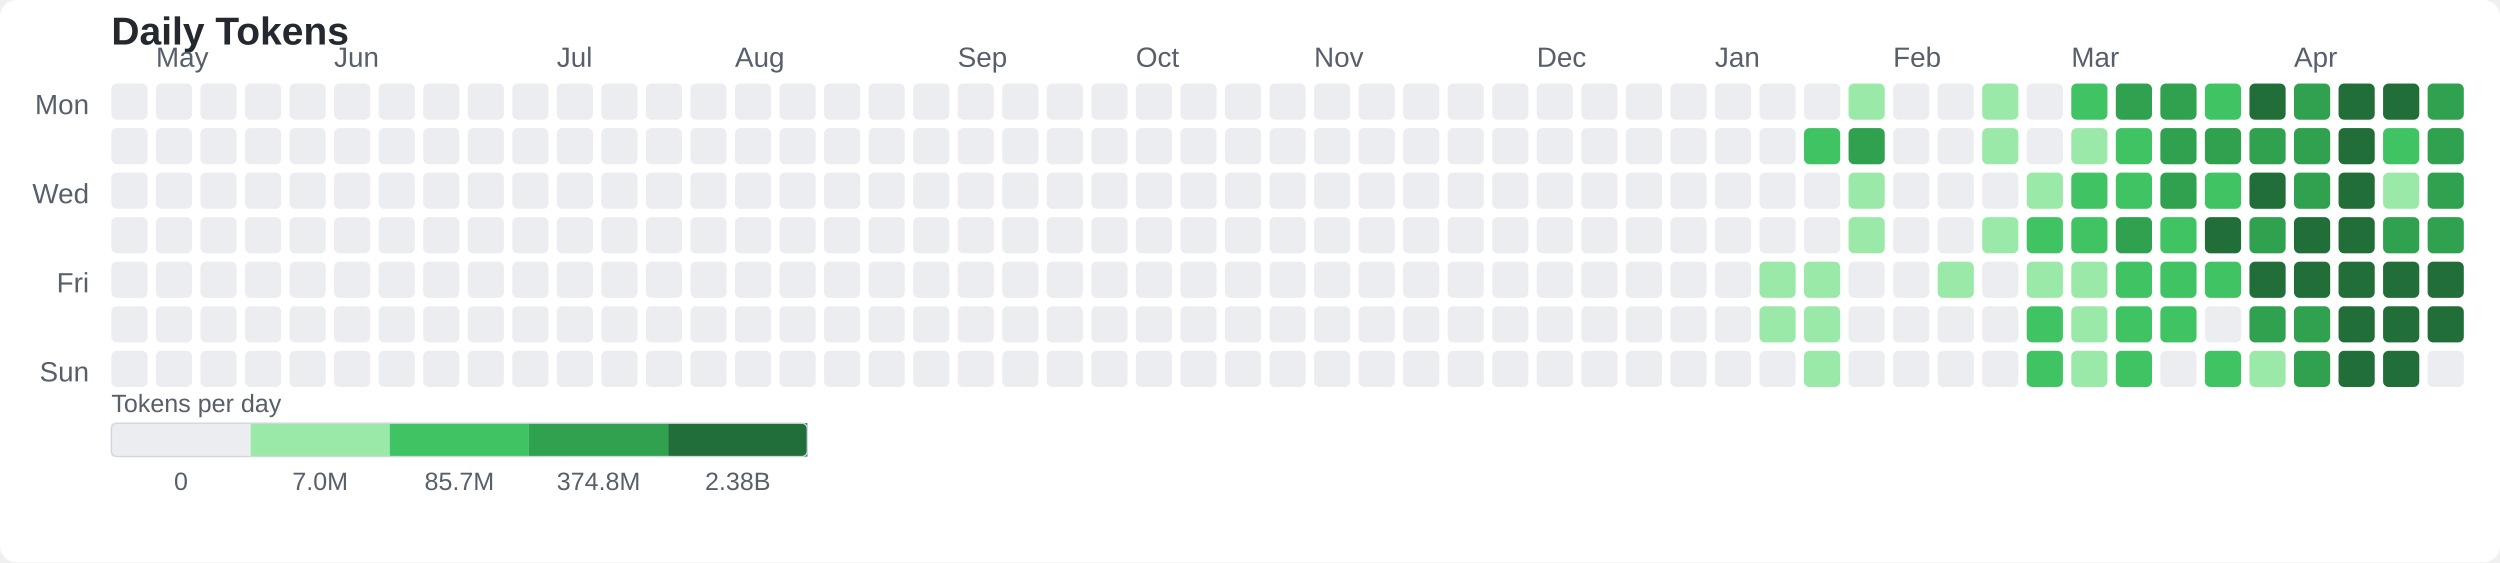
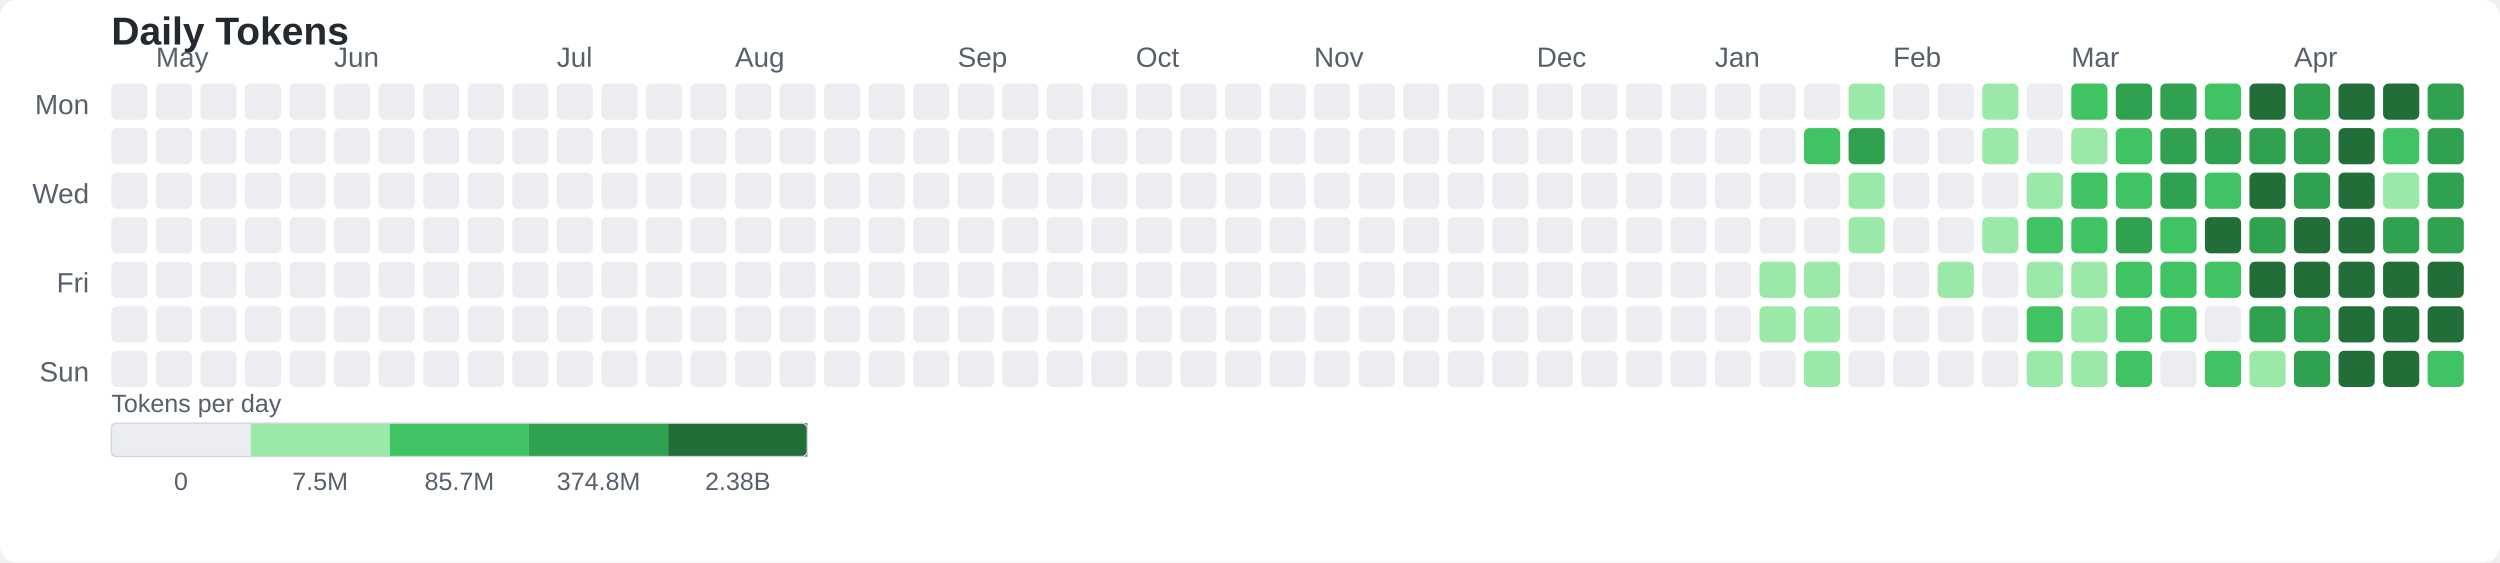
<svg xmlns="http://www.w3.org/2000/svg" width="898" height="202" viewBox="0 0 898 202">
  <rect width="898" height="202" fill="#ffffff" rx="6" />
  <text x="40" y="16" font-family="Arial, sans-serif" font-size="14" fill="#24292f" font-weight="bold">Daily Tokens</text>
  <text x="32" y="41" font-family="Arial, sans-serif" font-size="10" fill="#57606a" text-anchor="end">Mon</text>
  <text x="32" y="73" font-family="Arial, sans-serif" font-size="10" fill="#57606a" text-anchor="end">Wed</text>
  <text x="32" y="105" font-family="Arial, sans-serif" font-size="10" fill="#57606a" text-anchor="end">Fri</text>
  <text x="32" y="137" font-family="Arial, sans-serif" font-size="10" fill="#57606a" text-anchor="end">Sun</text>
  <text x="56" y="24" font-family="Arial, sans-serif" font-size="10" fill="#57606a">May</text>
  <text x="120" y="24" font-family="Arial, sans-serif" font-size="10" fill="#57606a">Jun</text>
  <text x="200" y="24" font-family="Arial, sans-serif" font-size="10" fill="#57606a">Jul</text>
  <text x="264" y="24" font-family="Arial, sans-serif" font-size="10" fill="#57606a">Aug</text>
  <text x="344" y="24" font-family="Arial, sans-serif" font-size="10" fill="#57606a">Sep</text>
  <text x="408" y="24" font-family="Arial, sans-serif" font-size="10" fill="#57606a">Oct</text>
  <text x="472" y="24" font-family="Arial, sans-serif" font-size="10" fill="#57606a">Nov</text>
  <text x="552" y="24" font-family="Arial, sans-serif" font-size="10" fill="#57606a">Dec</text>
  <text x="616" y="24" font-family="Arial, sans-serif" font-size="10" fill="#57606a">Jan</text>
  <text x="680" y="24" font-family="Arial, sans-serif" font-size="10" fill="#57606a">Feb</text>
  <text x="744" y="24" font-family="Arial, sans-serif" font-size="10" fill="#57606a">Mar</text>
  <text x="824" y="24" font-family="Arial, sans-serif" font-size="10" fill="#57606a">Apr</text>
  <rect x="40" y="30" width="13" height="13" rx="2" ry="2" fill="#ebedf0" />
  <rect x="40" y="46" width="13" height="13" rx="2" ry="2" fill="#ebedf0" />
  <rect x="40" y="62" width="13" height="13" rx="2" ry="2" fill="#ebedf0" />
  <rect x="40" y="78" width="13" height="13" rx="2" ry="2" fill="#ebedf0" />
  <rect x="40" y="94" width="13" height="13" rx="2" ry="2" fill="#ebedf0" />
-   <rect x="40" y="110" width="13" height="13" rx="2" ry="2" fill="#ebedf0">
-     </rect>
+   <rect x="40" y="110" width="13" height="13" rx="2" ry="2" fill="#ebedf0" />
  <rect x="40" y="126" width="13" height="13" rx="2" ry="2" fill="#ebedf0">
    </rect>
  <rect x="56" y="30" width="13" height="13" rx="2" ry="2" fill="#ebedf0">
    </rect>
  <rect x="56" y="46" width="13" height="13" rx="2" ry="2" fill="#ebedf0">
    </rect>
  <rect x="56" y="62" width="13" height="13" rx="2" ry="2" fill="#ebedf0">
    </rect>
  <rect x="56" y="78" width="13" height="13" rx="2" ry="2" fill="#ebedf0">
    </rect>
  <rect x="56" y="94" width="13" height="13" rx="2" ry="2" fill="#ebedf0">
    </rect>
  <rect x="56" y="110" width="13" height="13" rx="2" ry="2" fill="#ebedf0">
    </rect>
  <rect x="56" y="126" width="13" height="13" rx="2" ry="2" fill="#ebedf0">
    </rect>
  <rect x="72" y="30" width="13" height="13" rx="2" ry="2" fill="#ebedf0">
    </rect>
  <rect x="72" y="46" width="13" height="13" rx="2" ry="2" fill="#ebedf0">
    </rect>
  <rect x="72" y="62" width="13" height="13" rx="2" ry="2" fill="#ebedf0">
    </rect>
  <rect x="72" y="78" width="13" height="13" rx="2" ry="2" fill="#ebedf0">
    </rect>
  <rect x="72" y="94" width="13" height="13" rx="2" ry="2" fill="#ebedf0">
    </rect>
  <rect x="72" y="110" width="13" height="13" rx="2" ry="2" fill="#ebedf0">
    </rect>
  <rect x="72" y="126" width="13" height="13" rx="2" ry="2" fill="#ebedf0">
    </rect>
  <rect x="88" y="30" width="13" height="13" rx="2" ry="2" fill="#ebedf0">
    </rect>
  <rect x="88" y="46" width="13" height="13" rx="2" ry="2" fill="#ebedf0">
    </rect>
  <rect x="88" y="62" width="13" height="13" rx="2" ry="2" fill="#ebedf0">
    </rect>
  <rect x="88" y="78" width="13" height="13" rx="2" ry="2" fill="#ebedf0">
    </rect>
  <rect x="88" y="94" width="13" height="13" rx="2" ry="2" fill="#ebedf0">
    </rect>
  <rect x="88" y="110" width="13" height="13" rx="2" ry="2" fill="#ebedf0">
    </rect>
  <rect x="88" y="126" width="13" height="13" rx="2" ry="2" fill="#ebedf0">
    </rect>
  <rect x="104" y="30" width="13" height="13" rx="2" ry="2" fill="#ebedf0">
    </rect>
  <rect x="104" y="46" width="13" height="13" rx="2" ry="2" fill="#ebedf0">
    </rect>
  <rect x="104" y="62" width="13" height="13" rx="2" ry="2" fill="#ebedf0">
    </rect>
  <rect x="104" y="78" width="13" height="13" rx="2" ry="2" fill="#ebedf0">
    </rect>
  <rect x="104" y="94" width="13" height="13" rx="2" ry="2" fill="#ebedf0">
    </rect>
  <rect x="104" y="110" width="13" height="13" rx="2" ry="2" fill="#ebedf0">
    </rect>
  <rect x="104" y="126" width="13" height="13" rx="2" ry="2" fill="#ebedf0">
    </rect>
  <rect x="120" y="30" width="13" height="13" rx="2" ry="2" fill="#ebedf0">
    </rect>
  <rect x="120" y="46" width="13" height="13" rx="2" ry="2" fill="#ebedf0">
    </rect>
  <rect x="120" y="62" width="13" height="13" rx="2" ry="2" fill="#ebedf0">
    </rect>
  <rect x="120" y="78" width="13" height="13" rx="2" ry="2" fill="#ebedf0">
    </rect>
  <rect x="120" y="94" width="13" height="13" rx="2" ry="2" fill="#ebedf0">
    </rect>
  <rect x="120" y="110" width="13" height="13" rx="2" ry="2" fill="#ebedf0">
    </rect>
  <rect x="120" y="126" width="13" height="13" rx="2" ry="2" fill="#ebedf0">
    </rect>
  <rect x="136" y="30" width="13" height="13" rx="2" ry="2" fill="#ebedf0">
    </rect>
  <rect x="136" y="46" width="13" height="13" rx="2" ry="2" fill="#ebedf0">
    </rect>
  <rect x="136" y="62" width="13" height="13" rx="2" ry="2" fill="#ebedf0">
    </rect>
  <rect x="136" y="78" width="13" height="13" rx="2" ry="2" fill="#ebedf0">
    </rect>
  <rect x="136" y="94" width="13" height="13" rx="2" ry="2" fill="#ebedf0">
    </rect>
  <rect x="136" y="110" width="13" height="13" rx="2" ry="2" fill="#ebedf0">
    </rect>
  <rect x="136" y="126" width="13" height="13" rx="2" ry="2" fill="#ebedf0">
    </rect>
  <rect x="152" y="30" width="13" height="13" rx="2" ry="2" fill="#ebedf0">
    </rect>
  <rect x="152" y="46" width="13" height="13" rx="2" ry="2" fill="#ebedf0">
    </rect>
  <rect x="152" y="62" width="13" height="13" rx="2" ry="2" fill="#ebedf0">
    </rect>
  <rect x="152" y="78" width="13" height="13" rx="2" ry="2" fill="#ebedf0">
    </rect>
  <rect x="152" y="94" width="13" height="13" rx="2" ry="2" fill="#ebedf0">
    </rect>
  <rect x="152" y="110" width="13" height="13" rx="2" ry="2" fill="#ebedf0">
    </rect>
  <rect x="152" y="126" width="13" height="13" rx="2" ry="2" fill="#ebedf0">
    </rect>
  <rect x="168" y="30" width="13" height="13" rx="2" ry="2" fill="#ebedf0">
    </rect>
  <rect x="168" y="46" width="13" height="13" rx="2" ry="2" fill="#ebedf0">
    </rect>
  <rect x="168" y="62" width="13" height="13" rx="2" ry="2" fill="#ebedf0">
    </rect>
  <rect x="168" y="78" width="13" height="13" rx="2" ry="2" fill="#ebedf0">
    </rect>
  <rect x="168" y="94" width="13" height="13" rx="2" ry="2" fill="#ebedf0">
    </rect>
  <rect x="168" y="110" width="13" height="13" rx="2" ry="2" fill="#ebedf0">
    </rect>
  <rect x="168" y="126" width="13" height="13" rx="2" ry="2" fill="#ebedf0">
    </rect>
  <rect x="184" y="30" width="13" height="13" rx="2" ry="2" fill="#ebedf0">
    </rect>
  <rect x="184" y="46" width="13" height="13" rx="2" ry="2" fill="#ebedf0">
    </rect>
  <rect x="184" y="62" width="13" height="13" rx="2" ry="2" fill="#ebedf0">
    </rect>
  <rect x="184" y="78" width="13" height="13" rx="2" ry="2" fill="#ebedf0">
    </rect>
  <rect x="184" y="94" width="13" height="13" rx="2" ry="2" fill="#ebedf0">
    </rect>
  <rect x="184" y="110" width="13" height="13" rx="2" ry="2" fill="#ebedf0">
    </rect>
  <rect x="184" y="126" width="13" height="13" rx="2" ry="2" fill="#ebedf0">
    </rect>
  <rect x="200" y="30" width="13" height="13" rx="2" ry="2" fill="#ebedf0">
    </rect>
  <rect x="200" y="46" width="13" height="13" rx="2" ry="2" fill="#ebedf0">
    </rect>
  <rect x="200" y="62" width="13" height="13" rx="2" ry="2" fill="#ebedf0">
    </rect>
  <rect x="200" y="78" width="13" height="13" rx="2" ry="2" fill="#ebedf0">
    </rect>
  <rect x="200" y="94" width="13" height="13" rx="2" ry="2" fill="#ebedf0">
    </rect>
  <rect x="200" y="110" width="13" height="13" rx="2" ry="2" fill="#ebedf0">
    </rect>
  <rect x="200" y="126" width="13" height="13" rx="2" ry="2" fill="#ebedf0">
    </rect>
  <rect x="216" y="30" width="13" height="13" rx="2" ry="2" fill="#ebedf0">
    </rect>
  <rect x="216" y="46" width="13" height="13" rx="2" ry="2" fill="#ebedf0">
    </rect>
  <rect x="216" y="62" width="13" height="13" rx="2" ry="2" fill="#ebedf0">
    </rect>
  <rect x="216" y="78" width="13" height="13" rx="2" ry="2" fill="#ebedf0">
    </rect>
  <rect x="216" y="94" width="13" height="13" rx="2" ry="2" fill="#ebedf0">
    </rect>
  <rect x="216" y="110" width="13" height="13" rx="2" ry="2" fill="#ebedf0">
    </rect>
  <rect x="216" y="126" width="13" height="13" rx="2" ry="2" fill="#ebedf0">
    </rect>
  <rect x="232" y="30" width="13" height="13" rx="2" ry="2" fill="#ebedf0">
    </rect>
  <rect x="232" y="46" width="13" height="13" rx="2" ry="2" fill="#ebedf0">
    </rect>
  <rect x="232" y="62" width="13" height="13" rx="2" ry="2" fill="#ebedf0">
    </rect>
  <rect x="232" y="78" width="13" height="13" rx="2" ry="2" fill="#ebedf0">
    </rect>
  <rect x="232" y="94" width="13" height="13" rx="2" ry="2" fill="#ebedf0">
    </rect>
  <rect x="232" y="110" width="13" height="13" rx="2" ry="2" fill="#ebedf0">
    </rect>
  <rect x="232" y="126" width="13" height="13" rx="2" ry="2" fill="#ebedf0">
    </rect>
  <rect x="248" y="30" width="13" height="13" rx="2" ry="2" fill="#ebedf0">
    </rect>
  <rect x="248" y="46" width="13" height="13" rx="2" ry="2" fill="#ebedf0">
    </rect>
  <rect x="248" y="62" width="13" height="13" rx="2" ry="2" fill="#ebedf0">
    </rect>
  <rect x="248" y="78" width="13" height="13" rx="2" ry="2" fill="#ebedf0">
    </rect>
  <rect x="248" y="94" width="13" height="13" rx="2" ry="2" fill="#ebedf0">
    </rect>
  <rect x="248" y="110" width="13" height="13" rx="2" ry="2" fill="#ebedf0">
    </rect>
  <rect x="248" y="126" width="13" height="13" rx="2" ry="2" fill="#ebedf0">
    </rect>
  <rect x="264" y="30" width="13" height="13" rx="2" ry="2" fill="#ebedf0">
    </rect>
  <rect x="264" y="46" width="13" height="13" rx="2" ry="2" fill="#ebedf0">
    </rect>
  <rect x="264" y="62" width="13" height="13" rx="2" ry="2" fill="#ebedf0">
    </rect>
  <rect x="264" y="78" width="13" height="13" rx="2" ry="2" fill="#ebedf0">
    </rect>
  <rect x="264" y="94" width="13" height="13" rx="2" ry="2" fill="#ebedf0">
    </rect>
  <rect x="264" y="110" width="13" height="13" rx="2" ry="2" fill="#ebedf0">
    </rect>
  <rect x="264" y="126" width="13" height="13" rx="2" ry="2" fill="#ebedf0">
    </rect>
  <rect x="280" y="30" width="13" height="13" rx="2" ry="2" fill="#ebedf0">
    </rect>
  <rect x="280" y="46" width="13" height="13" rx="2" ry="2" fill="#ebedf0">
    </rect>
  <rect x="280" y="62" width="13" height="13" rx="2" ry="2" fill="#ebedf0">
    </rect>
  <rect x="280" y="78" width="13" height="13" rx="2" ry="2" fill="#ebedf0">
    </rect>
  <rect x="280" y="94" width="13" height="13" rx="2" ry="2" fill="#ebedf0">
    </rect>
  <rect x="280" y="110" width="13" height="13" rx="2" ry="2" fill="#ebedf0">
    </rect>
  <rect x="280" y="126" width="13" height="13" rx="2" ry="2" fill="#ebedf0">
    </rect>
  <rect x="296" y="30" width="13" height="13" rx="2" ry="2" fill="#ebedf0">
    </rect>
  <rect x="296" y="46" width="13" height="13" rx="2" ry="2" fill="#ebedf0">
    </rect>
  <rect x="296" y="62" width="13" height="13" rx="2" ry="2" fill="#ebedf0">
    </rect>
  <rect x="296" y="78" width="13" height="13" rx="2" ry="2" fill="#ebedf0">
    </rect>
  <rect x="296" y="94" width="13" height="13" rx="2" ry="2" fill="#ebedf0">
    </rect>
  <rect x="296" y="110" width="13" height="13" rx="2" ry="2" fill="#ebedf0">
    </rect>
  <rect x="296" y="126" width="13" height="13" rx="2" ry="2" fill="#ebedf0">
    </rect>
  <rect x="312" y="30" width="13" height="13" rx="2" ry="2" fill="#ebedf0">
    </rect>
  <rect x="312" y="46" width="13" height="13" rx="2" ry="2" fill="#ebedf0">
    </rect>
  <rect x="312" y="62" width="13" height="13" rx="2" ry="2" fill="#ebedf0">
    </rect>
  <rect x="312" y="78" width="13" height="13" rx="2" ry="2" fill="#ebedf0">
    </rect>
  <rect x="312" y="94" width="13" height="13" rx="2" ry="2" fill="#ebedf0">
    </rect>
  <rect x="312" y="110" width="13" height="13" rx="2" ry="2" fill="#ebedf0">
    </rect>
  <rect x="312" y="126" width="13" height="13" rx="2" ry="2" fill="#ebedf0">
    </rect>
  <rect x="328" y="30" width="13" height="13" rx="2" ry="2" fill="#ebedf0">
    </rect>
  <rect x="328" y="46" width="13" height="13" rx="2" ry="2" fill="#ebedf0">
    </rect>
  <rect x="328" y="62" width="13" height="13" rx="2" ry="2" fill="#ebedf0">
    </rect>
  <rect x="328" y="78" width="13" height="13" rx="2" ry="2" fill="#ebedf0">
    </rect>
  <rect x="328" y="94" width="13" height="13" rx="2" ry="2" fill="#ebedf0">
    </rect>
  <rect x="328" y="110" width="13" height="13" rx="2" ry="2" fill="#ebedf0">
    </rect>
  <rect x="328" y="126" width="13" height="13" rx="2" ry="2" fill="#ebedf0">
    </rect>
  <rect x="344" y="30" width="13" height="13" rx="2" ry="2" fill="#ebedf0">
    </rect>
  <rect x="344" y="46" width="13" height="13" rx="2" ry="2" fill="#ebedf0">
    </rect>
  <rect x="344" y="62" width="13" height="13" rx="2" ry="2" fill="#ebedf0">
    </rect>
  <rect x="344" y="78" width="13" height="13" rx="2" ry="2" fill="#ebedf0">
    </rect>
  <rect x="344" y="94" width="13" height="13" rx="2" ry="2" fill="#ebedf0">
    </rect>
  <rect x="344" y="110" width="13" height="13" rx="2" ry="2" fill="#ebedf0">
    </rect>
  <rect x="344" y="126" width="13" height="13" rx="2" ry="2" fill="#ebedf0">
    </rect>
  <rect x="360" y="30" width="13" height="13" rx="2" ry="2" fill="#ebedf0">
    </rect>
  <rect x="360" y="46" width="13" height="13" rx="2" ry="2" fill="#ebedf0">
    </rect>
  <rect x="360" y="62" width="13" height="13" rx="2" ry="2" fill="#ebedf0">
    </rect>
  <rect x="360" y="78" width="13" height="13" rx="2" ry="2" fill="#ebedf0">
    </rect>
  <rect x="360" y="94" width="13" height="13" rx="2" ry="2" fill="#ebedf0">
    </rect>
  <rect x="360" y="110" width="13" height="13" rx="2" ry="2" fill="#ebedf0">
    </rect>
  <rect x="360" y="126" width="13" height="13" rx="2" ry="2" fill="#ebedf0">
    </rect>
  <rect x="376" y="30" width="13" height="13" rx="2" ry="2" fill="#ebedf0">
    </rect>
  <rect x="376" y="46" width="13" height="13" rx="2" ry="2" fill="#ebedf0">
    </rect>
  <rect x="376" y="62" width="13" height="13" rx="2" ry="2" fill="#ebedf0">
    </rect>
  <rect x="376" y="78" width="13" height="13" rx="2" ry="2" fill="#ebedf0">
    </rect>
  <rect x="376" y="94" width="13" height="13" rx="2" ry="2" fill="#ebedf0">
    </rect>
  <rect x="376" y="110" width="13" height="13" rx="2" ry="2" fill="#ebedf0">
    </rect>
  <rect x="376" y="126" width="13" height="13" rx="2" ry="2" fill="#ebedf0">
    </rect>
  <rect x="392" y="30" width="13" height="13" rx="2" ry="2" fill="#ebedf0">
    </rect>
  <rect x="392" y="46" width="13" height="13" rx="2" ry="2" fill="#ebedf0">
    </rect>
  <rect x="392" y="62" width="13" height="13" rx="2" ry="2" fill="#ebedf0">
    </rect>
  <rect x="392" y="78" width="13" height="13" rx="2" ry="2" fill="#ebedf0">
    </rect>
  <rect x="392" y="94" width="13" height="13" rx="2" ry="2" fill="#ebedf0">
    </rect>
  <rect x="392" y="110" width="13" height="13" rx="2" ry="2" fill="#ebedf0">
    </rect>
  <rect x="392" y="126" width="13" height="13" rx="2" ry="2" fill="#ebedf0">
    </rect>
  <rect x="408" y="30" width="13" height="13" rx="2" ry="2" fill="#ebedf0">
    </rect>
  <rect x="408" y="46" width="13" height="13" rx="2" ry="2" fill="#ebedf0">
    </rect>
  <rect x="408" y="62" width="13" height="13" rx="2" ry="2" fill="#ebedf0">
    </rect>
  <rect x="408" y="78" width="13" height="13" rx="2" ry="2" fill="#ebedf0">
    </rect>
  <rect x="408" y="94" width="13" height="13" rx="2" ry="2" fill="#ebedf0">
    </rect>
  <rect x="408" y="110" width="13" height="13" rx="2" ry="2" fill="#ebedf0">
    </rect>
  <rect x="408" y="126" width="13" height="13" rx="2" ry="2" fill="#ebedf0">
    </rect>
  <rect x="424" y="30" width="13" height="13" rx="2" ry="2" fill="#ebedf0">
    </rect>
  <rect x="424" y="46" width="13" height="13" rx="2" ry="2" fill="#ebedf0">
    </rect>
  <rect x="424" y="62" width="13" height="13" rx="2" ry="2" fill="#ebedf0">
    </rect>
  <rect x="424" y="78" width="13" height="13" rx="2" ry="2" fill="#ebedf0">
    </rect>
  <rect x="424" y="94" width="13" height="13" rx="2" ry="2" fill="#ebedf0">
    </rect>
  <rect x="424" y="110" width="13" height="13" rx="2" ry="2" fill="#ebedf0">
    </rect>
  <rect x="424" y="126" width="13" height="13" rx="2" ry="2" fill="#ebedf0">
    </rect>
  <rect x="440" y="30" width="13" height="13" rx="2" ry="2" fill="#ebedf0">
    </rect>
  <rect x="440" y="46" width="13" height="13" rx="2" ry="2" fill="#ebedf0">
    </rect>
  <rect x="440" y="62" width="13" height="13" rx="2" ry="2" fill="#ebedf0">
    </rect>
  <rect x="440" y="78" width="13" height="13" rx="2" ry="2" fill="#ebedf0">
    </rect>
  <rect x="440" y="94" width="13" height="13" rx="2" ry="2" fill="#ebedf0">
    </rect>
  <rect x="440" y="110" width="13" height="13" rx="2" ry="2" fill="#ebedf0">
    </rect>
  <rect x="440" y="126" width="13" height="13" rx="2" ry="2" fill="#ebedf0">
    </rect>
  <rect x="456" y="30" width="13" height="13" rx="2" ry="2" fill="#ebedf0">
    </rect>
  <rect x="456" y="46" width="13" height="13" rx="2" ry="2" fill="#ebedf0">
    </rect>
  <rect x="456" y="62" width="13" height="13" rx="2" ry="2" fill="#ebedf0">
    </rect>
  <rect x="456" y="78" width="13" height="13" rx="2" ry="2" fill="#ebedf0">
    </rect>
  <rect x="456" y="94" width="13" height="13" rx="2" ry="2" fill="#ebedf0">
    </rect>
  <rect x="456" y="110" width="13" height="13" rx="2" ry="2" fill="#ebedf0">
    </rect>
  <rect x="456" y="126" width="13" height="13" rx="2" ry="2" fill="#ebedf0">
    </rect>
  <rect x="472" y="30" width="13" height="13" rx="2" ry="2" fill="#ebedf0">
    </rect>
  <rect x="472" y="46" width="13" height="13" rx="2" ry="2" fill="#ebedf0">
    </rect>
  <rect x="472" y="62" width="13" height="13" rx="2" ry="2" fill="#ebedf0">
    </rect>
  <rect x="472" y="78" width="13" height="13" rx="2" ry="2" fill="#ebedf0">
    </rect>
  <rect x="472" y="94" width="13" height="13" rx="2" ry="2" fill="#ebedf0">
    </rect>
  <rect x="472" y="110" width="13" height="13" rx="2" ry="2" fill="#ebedf0">
    </rect>
  <rect x="472" y="126" width="13" height="13" rx="2" ry="2" fill="#ebedf0">
    </rect>
  <rect x="488" y="30" width="13" height="13" rx="2" ry="2" fill="#ebedf0">
    </rect>
  <rect x="488" y="46" width="13" height="13" rx="2" ry="2" fill="#ebedf0">
    </rect>
  <rect x="488" y="62" width="13" height="13" rx="2" ry="2" fill="#ebedf0">
    </rect>
  <rect x="488" y="78" width="13" height="13" rx="2" ry="2" fill="#ebedf0">
    </rect>
  <rect x="488" y="94" width="13" height="13" rx="2" ry="2" fill="#ebedf0">
    </rect>
  <rect x="488" y="110" width="13" height="13" rx="2" ry="2" fill="#ebedf0">
    </rect>
  <rect x="488" y="126" width="13" height="13" rx="2" ry="2" fill="#ebedf0">
    </rect>
  <rect x="504" y="30" width="13" height="13" rx="2" ry="2" fill="#ebedf0">
    </rect>
  <rect x="504" y="46" width="13" height="13" rx="2" ry="2" fill="#ebedf0">
    </rect>
  <rect x="504" y="62" width="13" height="13" rx="2" ry="2" fill="#ebedf0">
    </rect>
  <rect x="504" y="78" width="13" height="13" rx="2" ry="2" fill="#ebedf0">
    </rect>
  <rect x="504" y="94" width="13" height="13" rx="2" ry="2" fill="#ebedf0">
    </rect>
  <rect x="504" y="110" width="13" height="13" rx="2" ry="2" fill="#ebedf0">
    </rect>
  <rect x="504" y="126" width="13" height="13" rx="2" ry="2" fill="#ebedf0">
    </rect>
  <rect x="520" y="30" width="13" height="13" rx="2" ry="2" fill="#ebedf0">
    </rect>
  <rect x="520" y="46" width="13" height="13" rx="2" ry="2" fill="#ebedf0">
    </rect>
  <rect x="520" y="62" width="13" height="13" rx="2" ry="2" fill="#ebedf0">
    </rect>
  <rect x="520" y="78" width="13" height="13" rx="2" ry="2" fill="#ebedf0">
    </rect>
  <rect x="520" y="94" width="13" height="13" rx="2" ry="2" fill="#ebedf0">
    </rect>
  <rect x="520" y="110" width="13" height="13" rx="2" ry="2" fill="#ebedf0">
    </rect>
  <rect x="520" y="126" width="13" height="13" rx="2" ry="2" fill="#ebedf0">
    </rect>
  <rect x="536" y="30" width="13" height="13" rx="2" ry="2" fill="#ebedf0">
    </rect>
  <rect x="536" y="46" width="13" height="13" rx="2" ry="2" fill="#ebedf0">
    </rect>
  <rect x="536" y="62" width="13" height="13" rx="2" ry="2" fill="#ebedf0">
    </rect>
  <rect x="536" y="78" width="13" height="13" rx="2" ry="2" fill="#ebedf0">
    </rect>
  <rect x="536" y="94" width="13" height="13" rx="2" ry="2" fill="#ebedf0">
    </rect>
  <rect x="536" y="110" width="13" height="13" rx="2" ry="2" fill="#ebedf0">
    </rect>
  <rect x="536" y="126" width="13" height="13" rx="2" ry="2" fill="#ebedf0">
    </rect>
  <rect x="552" y="30" width="13" height="13" rx="2" ry="2" fill="#ebedf0">
    </rect>
  <rect x="552" y="46" width="13" height="13" rx="2" ry="2" fill="#ebedf0">
    </rect>
  <rect x="552" y="62" width="13" height="13" rx="2" ry="2" fill="#ebedf0">
    </rect>
  <rect x="552" y="78" width="13" height="13" rx="2" ry="2" fill="#ebedf0">
    </rect>
  <rect x="552" y="94" width="13" height="13" rx="2" ry="2" fill="#ebedf0">
    </rect>
  <rect x="552" y="110" width="13" height="13" rx="2" ry="2" fill="#ebedf0">
    </rect>
  <rect x="552" y="126" width="13" height="13" rx="2" ry="2" fill="#ebedf0">
    </rect>
  <rect x="568" y="30" width="13" height="13" rx="2" ry="2" fill="#ebedf0">
    </rect>
  <rect x="568" y="46" width="13" height="13" rx="2" ry="2" fill="#ebedf0">
    </rect>
  <rect x="568" y="62" width="13" height="13" rx="2" ry="2" fill="#ebedf0">
    </rect>
  <rect x="568" y="78" width="13" height="13" rx="2" ry="2" fill="#ebedf0">
    </rect>
  <rect x="568" y="94" width="13" height="13" rx="2" ry="2" fill="#ebedf0">
    </rect>
  <rect x="568" y="110" width="13" height="13" rx="2" ry="2" fill="#ebedf0">
    </rect>
  <rect x="568" y="126" width="13" height="13" rx="2" ry="2" fill="#ebedf0">
    </rect>
  <rect x="584" y="30" width="13" height="13" rx="2" ry="2" fill="#ebedf0">
    </rect>
  <rect x="584" y="46" width="13" height="13" rx="2" ry="2" fill="#ebedf0">
    </rect>
  <rect x="584" y="62" width="13" height="13" rx="2" ry="2" fill="#ebedf0">
    </rect>
  <rect x="584" y="78" width="13" height="13" rx="2" ry="2" fill="#ebedf0">
    </rect>
  <rect x="584" y="94" width="13" height="13" rx="2" ry="2" fill="#ebedf0">
    </rect>
  <rect x="584" y="110" width="13" height="13" rx="2" ry="2" fill="#ebedf0">
    </rect>
  <rect x="584" y="126" width="13" height="13" rx="2" ry="2" fill="#ebedf0">
    </rect>
  <rect x="600" y="30" width="13" height="13" rx="2" ry="2" fill="#ebedf0">
    </rect>
  <rect x="600" y="46" width="13" height="13" rx="2" ry="2" fill="#ebedf0">
    </rect>
  <rect x="600" y="62" width="13" height="13" rx="2" ry="2" fill="#ebedf0">
    </rect>
  <rect x="600" y="78" width="13" height="13" rx="2" ry="2" fill="#ebedf0">
    </rect>
  <rect x="600" y="94" width="13" height="13" rx="2" ry="2" fill="#ebedf0">
    </rect>
  <rect x="600" y="110" width="13" height="13" rx="2" ry="2" fill="#ebedf0">
    </rect>
  <rect x="600" y="126" width="13" height="13" rx="2" ry="2" fill="#ebedf0">
    </rect>
  <rect x="616" y="30" width="13" height="13" rx="2" ry="2" fill="#ebedf0">
    </rect>
  <rect x="616" y="46" width="13" height="13" rx="2" ry="2" fill="#ebedf0">
    </rect>
  <rect x="616" y="62" width="13" height="13" rx="2" ry="2" fill="#ebedf0">
    </rect>
  <rect x="616" y="78" width="13" height="13" rx="2" ry="2" fill="#ebedf0">
    </rect>
  <rect x="616" y="94" width="13" height="13" rx="2" ry="2" fill="#ebedf0">
    </rect>
  <rect x="616" y="110" width="13" height="13" rx="2" ry="2" fill="#ebedf0">
    </rect>
  <rect x="616" y="126" width="13" height="13" rx="2" ry="2" fill="#ebedf0">
    </rect>
  <rect x="632" y="30" width="13" height="13" rx="2" ry="2" fill="#ebedf0">
    </rect>
  <rect x="632" y="46" width="13" height="13" rx="2" ry="2" fill="#ebedf0">
    </rect>
  <rect x="632" y="62" width="13" height="13" rx="2" ry="2" fill="#ebedf0">
    </rect>
  <rect x="632" y="78" width="13" height="13" rx="2" ry="2" fill="#ebedf0">
    </rect>
  <rect x="632" y="94" width="13" height="13" rx="2" ry="2" fill="#9be9a8">
    </rect>
  <rect x="632" y="110" width="13" height="13" rx="2" ry="2" fill="#9be9a8">
    </rect>
  <rect x="632" y="126" width="13" height="13" rx="2" ry="2" fill="#ebedf0">
    </rect>
  <rect x="648" y="30" width="13" height="13" rx="2" ry="2" fill="#ebedf0">
    </rect>
  <rect x="648" y="46" width="13" height="13" rx="2" ry="2" fill="#40c463">
    </rect>
  <rect x="648" y="62" width="13" height="13" rx="2" ry="2" fill="#ebedf0">
    </rect>
  <rect x="648" y="78" width="13" height="13" rx="2" ry="2" fill="#ebedf0">
    </rect>
  <rect x="648" y="94" width="13" height="13" rx="2" ry="2" fill="#9be9a8">
    </rect>
  <rect x="648" y="110" width="13" height="13" rx="2" ry="2" fill="#9be9a8">
    </rect>
  <rect x="648" y="126" width="13" height="13" rx="2" ry="2" fill="#9be9a8">
    </rect>
  <rect x="664" y="30" width="13" height="13" rx="2" ry="2" fill="#9be9a8">
    </rect>
  <rect x="664" y="46" width="13" height="13" rx="2" ry="2" fill="#30a14e">
    </rect>
  <rect x="664" y="62" width="13" height="13" rx="2" ry="2" fill="#9be9a8">
    </rect>
  <rect x="664" y="78" width="13" height="13" rx="2" ry="2" fill="#9be9a8">
    </rect>
  <rect x="664" y="94" width="13" height="13" rx="2" ry="2" fill="#ebedf0">
    </rect>
  <rect x="664" y="110" width="13" height="13" rx="2" ry="2" fill="#ebedf0">
    </rect>
  <rect x="664" y="126" width="13" height="13" rx="2" ry="2" fill="#ebedf0">
    </rect>
  <rect x="680" y="30" width="13" height="13" rx="2" ry="2" fill="#ebedf0">
    </rect>
  <rect x="680" y="46" width="13" height="13" rx="2" ry="2" fill="#ebedf0">
    </rect>
  <rect x="680" y="62" width="13" height="13" rx="2" ry="2" fill="#ebedf0">
    </rect>
  <rect x="680" y="78" width="13" height="13" rx="2" ry="2" fill="#ebedf0">
    </rect>
  <rect x="680" y="94" width="13" height="13" rx="2" ry="2" fill="#ebedf0">
    </rect>
  <rect x="680" y="110" width="13" height="13" rx="2" ry="2" fill="#ebedf0">
    </rect>
  <rect x="680" y="126" width="13" height="13" rx="2" ry="2" fill="#ebedf0">
    </rect>
  <rect x="696" y="30" width="13" height="13" rx="2" ry="2" fill="#ebedf0">
    </rect>
  <rect x="696" y="46" width="13" height="13" rx="2" ry="2" fill="#ebedf0">
    </rect>
  <rect x="696" y="62" width="13" height="13" rx="2" ry="2" fill="#ebedf0">
    </rect>
  <rect x="696" y="78" width="13" height="13" rx="2" ry="2" fill="#ebedf0">
    </rect>
  <rect x="696" y="94" width="13" height="13" rx="2" ry="2" fill="#9be9a8">
    </rect>
  <rect x="696" y="110" width="13" height="13" rx="2" ry="2" fill="#ebedf0">
    </rect>
  <rect x="696" y="126" width="13" height="13" rx="2" ry="2" fill="#ebedf0">
    </rect>
  <rect x="712" y="30" width="13" height="13" rx="2" ry="2" fill="#9be9a8">
    </rect>
  <rect x="712" y="46" width="13" height="13" rx="2" ry="2" fill="#9be9a8">
    </rect>
  <rect x="712" y="62" width="13" height="13" rx="2" ry="2" fill="#ebedf0">
    </rect>
  <rect x="712" y="78" width="13" height="13" rx="2" ry="2" fill="#9be9a8">
    </rect>
  <rect x="712" y="94" width="13" height="13" rx="2" ry="2" fill="#ebedf0">
    </rect>
  <rect x="712" y="110" width="13" height="13" rx="2" ry="2" fill="#ebedf0">
    </rect>
  <rect x="712" y="126" width="13" height="13" rx="2" ry="2" fill="#ebedf0">
    </rect>
  <rect x="728" y="30" width="13" height="13" rx="2" ry="2" fill="#ebedf0">
    </rect>
  <rect x="728" y="46" width="13" height="13" rx="2" ry="2" fill="#ebedf0">
    </rect>
  <rect x="728" y="62" width="13" height="13" rx="2" ry="2" fill="#9be9a8">
    </rect>
  <rect x="728" y="78" width="13" height="13" rx="2" ry="2" fill="#40c463">
    </rect>
  <rect x="728" y="94" width="13" height="13" rx="2" ry="2" fill="#9be9a8">
    </rect>
  <rect x="728" y="110" width="13" height="13" rx="2" ry="2" fill="#40c463">
    </rect>
-   <rect x="728" y="126" width="13" height="13" rx="2" ry="2" fill="#40c463">
+   <rect x="728" y="126" width="13" height="13" rx="2" ry="2" fill="#9be9a8">
    </rect>
  <rect x="744" y="30" width="13" height="13" rx="2" ry="2" fill="#40c463">
    </rect>
  <rect x="744" y="46" width="13" height="13" rx="2" ry="2" fill="#9be9a8">
    </rect>
  <rect x="744" y="62" width="13" height="13" rx="2" ry="2" fill="#40c463">
    </rect>
  <rect x="744" y="78" width="13" height="13" rx="2" ry="2" fill="#40c463">
    </rect>
  <rect x="744" y="94" width="13" height="13" rx="2" ry="2" fill="#9be9a8">
    </rect>
  <rect x="744" y="110" width="13" height="13" rx="2" ry="2" fill="#9be9a8">
    </rect>
  <rect x="744" y="126" width="13" height="13" rx="2" ry="2" fill="#9be9a8">
    </rect>
  <rect x="760" y="30" width="13" height="13" rx="2" ry="2" fill="#30a14e">
    </rect>
  <rect x="760" y="46" width="13" height="13" rx="2" ry="2" fill="#40c463">
    </rect>
  <rect x="760" y="62" width="13" height="13" rx="2" ry="2" fill="#40c463">
    </rect>
  <rect x="760" y="78" width="13" height="13" rx="2" ry="2" fill="#30a14e">
    </rect>
  <rect x="760" y="94" width="13" height="13" rx="2" ry="2" fill="#40c463">
    </rect>
  <rect x="760" y="110" width="13" height="13" rx="2" ry="2" fill="#40c463">
    </rect>
  <rect x="760" y="126" width="13" height="13" rx="2" ry="2" fill="#40c463">
    </rect>
  <rect x="776" y="30" width="13" height="13" rx="2" ry="2" fill="#30a14e">
    </rect>
  <rect x="776" y="46" width="13" height="13" rx="2" ry="2" fill="#30a14e">
    </rect>
  <rect x="776" y="62" width="13" height="13" rx="2" ry="2" fill="#30a14e">
    </rect>
  <rect x="776" y="78" width="13" height="13" rx="2" ry="2" fill="#40c463">
    </rect>
  <rect x="776" y="94" width="13" height="13" rx="2" ry="2" fill="#40c463">
    </rect>
  <rect x="776" y="110" width="13" height="13" rx="2" ry="2" fill="#40c463">
    </rect>
  <rect x="776" y="126" width="13" height="13" rx="2" ry="2" fill="#ebedf0">
    </rect>
  <rect x="792" y="30" width="13" height="13" rx="2" ry="2" fill="#40c463">
    </rect>
  <rect x="792" y="46" width="13" height="13" rx="2" ry="2" fill="#30a14e">
    </rect>
  <rect x="792" y="62" width="13" height="13" rx="2" ry="2" fill="#40c463">
    </rect>
  <rect x="792" y="78" width="13" height="13" rx="2" ry="2" fill="#216e39">
    </rect>
  <rect x="792" y="94" width="13" height="13" rx="2" ry="2" fill="#40c463">
    </rect>
  <rect x="792" y="110" width="13" height="13" rx="2" ry="2" fill="#ebedf0">
    </rect>
  <rect x="792" y="126" width="13" height="13" rx="2" ry="2" fill="#40c463">
    </rect>
  <rect x="808" y="30" width="13" height="13" rx="2" ry="2" fill="#216e39">
    </rect>
  <rect x="808" y="46" width="13" height="13" rx="2" ry="2" fill="#30a14e">
    </rect>
  <rect x="808" y="62" width="13" height="13" rx="2" ry="2" fill="#216e39">
    </rect>
  <rect x="808" y="78" width="13" height="13" rx="2" ry="2" fill="#30a14e">
    </rect>
  <rect x="808" y="94" width="13" height="13" rx="2" ry="2" fill="#216e39">
    </rect>
  <rect x="808" y="110" width="13" height="13" rx="2" ry="2" fill="#30a14e">
    </rect>
  <rect x="808" y="126" width="13" height="13" rx="2" ry="2" fill="#9be9a8">
    </rect>
  <rect x="824" y="30" width="13" height="13" rx="2" ry="2" fill="#30a14e">
    </rect>
  <rect x="824" y="46" width="13" height="13" rx="2" ry="2" fill="#30a14e">
    </rect>
  <rect x="824" y="62" width="13" height="13" rx="2" ry="2" fill="#30a14e">
    </rect>
  <rect x="824" y="78" width="13" height="13" rx="2" ry="2" fill="#216e39">
    </rect>
  <rect x="824" y="94" width="13" height="13" rx="2" ry="2" fill="#216e39">
    </rect>
  <rect x="824" y="110" width="13" height="13" rx="2" ry="2" fill="#30a14e">
    </rect>
  <rect x="824" y="126" width="13" height="13" rx="2" ry="2" fill="#30a14e">
    </rect>
  <rect x="840" y="30" width="13" height="13" rx="2" ry="2" fill="#216e39">
    </rect>
  <rect x="840" y="46" width="13" height="13" rx="2" ry="2" fill="#216e39">
    </rect>
  <rect x="840" y="62" width="13" height="13" rx="2" ry="2" fill="#216e39">
    </rect>
  <rect x="840" y="78" width="13" height="13" rx="2" ry="2" fill="#216e39">
    </rect>
  <rect x="840" y="94" width="13" height="13" rx="2" ry="2" fill="#216e39">
    </rect>
  <rect x="840" y="110" width="13" height="13" rx="2" ry="2" fill="#216e39">
    </rect>
  <rect x="840" y="126" width="13" height="13" rx="2" ry="2" fill="#216e39">
    </rect>
  <rect x="856" y="30" width="13" height="13" rx="2" ry="2" fill="#216e39">
    </rect>
  <rect x="856" y="46" width="13" height="13" rx="2" ry="2" fill="#40c463">
    </rect>
  <rect x="856" y="62" width="13" height="13" rx="2" ry="2" fill="#9be9a8">
    </rect>
  <rect x="856" y="78" width="13" height="13" rx="2" ry="2" fill="#30a14e">
    </rect>
  <rect x="856" y="94" width="13" height="13" rx="2" ry="2" fill="#216e39">
    </rect>
  <rect x="856" y="110" width="13" height="13" rx="2" ry="2" fill="#216e39">
    </rect>
  <rect x="856" y="126" width="13" height="13" rx="2" ry="2" fill="#216e39">
    </rect>
  <rect x="872" y="30" width="13" height="13" rx="2" ry="2" fill="#30a14e">
    </rect>
  <rect x="872" y="46" width="13" height="13" rx="2" ry="2" fill="#30a14e">
    </rect>
  <rect x="872" y="62" width="13" height="13" rx="2" ry="2" fill="#30a14e">
    </rect>
  <rect x="872" y="78" width="13" height="13" rx="2" ry="2" fill="#30a14e">
    </rect>
  <rect x="872" y="94" width="13" height="13" rx="2" ry="2" fill="#216e39">
    </rect>
  <rect x="872" y="110" width="13" height="13" rx="2" ry="2" fill="#216e39">
    </rect>
-   <rect x="872" y="126" width="13" height="13" rx="2" ry="2" fill="#ebedf0" />
+   <rect x="872" y="126" width="13" height="13" rx="2" ry="2" fill="#40c463">
+     </rect>
  <rect x="40" y="152" width="50" height="12" fill="#ebedf0" />
  <rect x="90" y="152" width="50" height="12" fill="#9be9a8" />
  <rect x="140" y="152" width="50" height="12" fill="#40c463" />
  <rect x="190" y="152" width="50" height="12" fill="#30a14e" />
  <rect x="240" y="152" width="50" height="12" fill="#216e39" />
  <rect x="40" y="152" width="250" height="12" fill="none" stroke="#d0d7de" stroke-width="0.5" rx="2" />
  <text x="65" y="176" font-family="Arial, sans-serif" font-size="9" fill="#57606a" text-anchor="middle">0</text>
-   <text x="115" y="176" font-family="Arial, sans-serif" font-size="9" fill="#57606a" text-anchor="middle">7.0M</text>
+   <text x="115" y="176" font-family="Arial, sans-serif" font-size="9" fill="#57606a" text-anchor="middle">7.5M</text>
  <text x="165" y="176" font-family="Arial, sans-serif" font-size="9" fill="#57606a" text-anchor="middle">85.7M</text>
  <text x="215" y="176" font-family="Arial, sans-serif" font-size="9" fill="#57606a" text-anchor="middle">374.8M</text>
  <text x="265" y="176" font-family="Arial, sans-serif" font-size="9" fill="#57606a" text-anchor="middle">2.38B</text>
  <text x="40" y="148" font-family="Arial, sans-serif" font-size="9" fill="#57606a">Tokens per day</text>
</svg>
